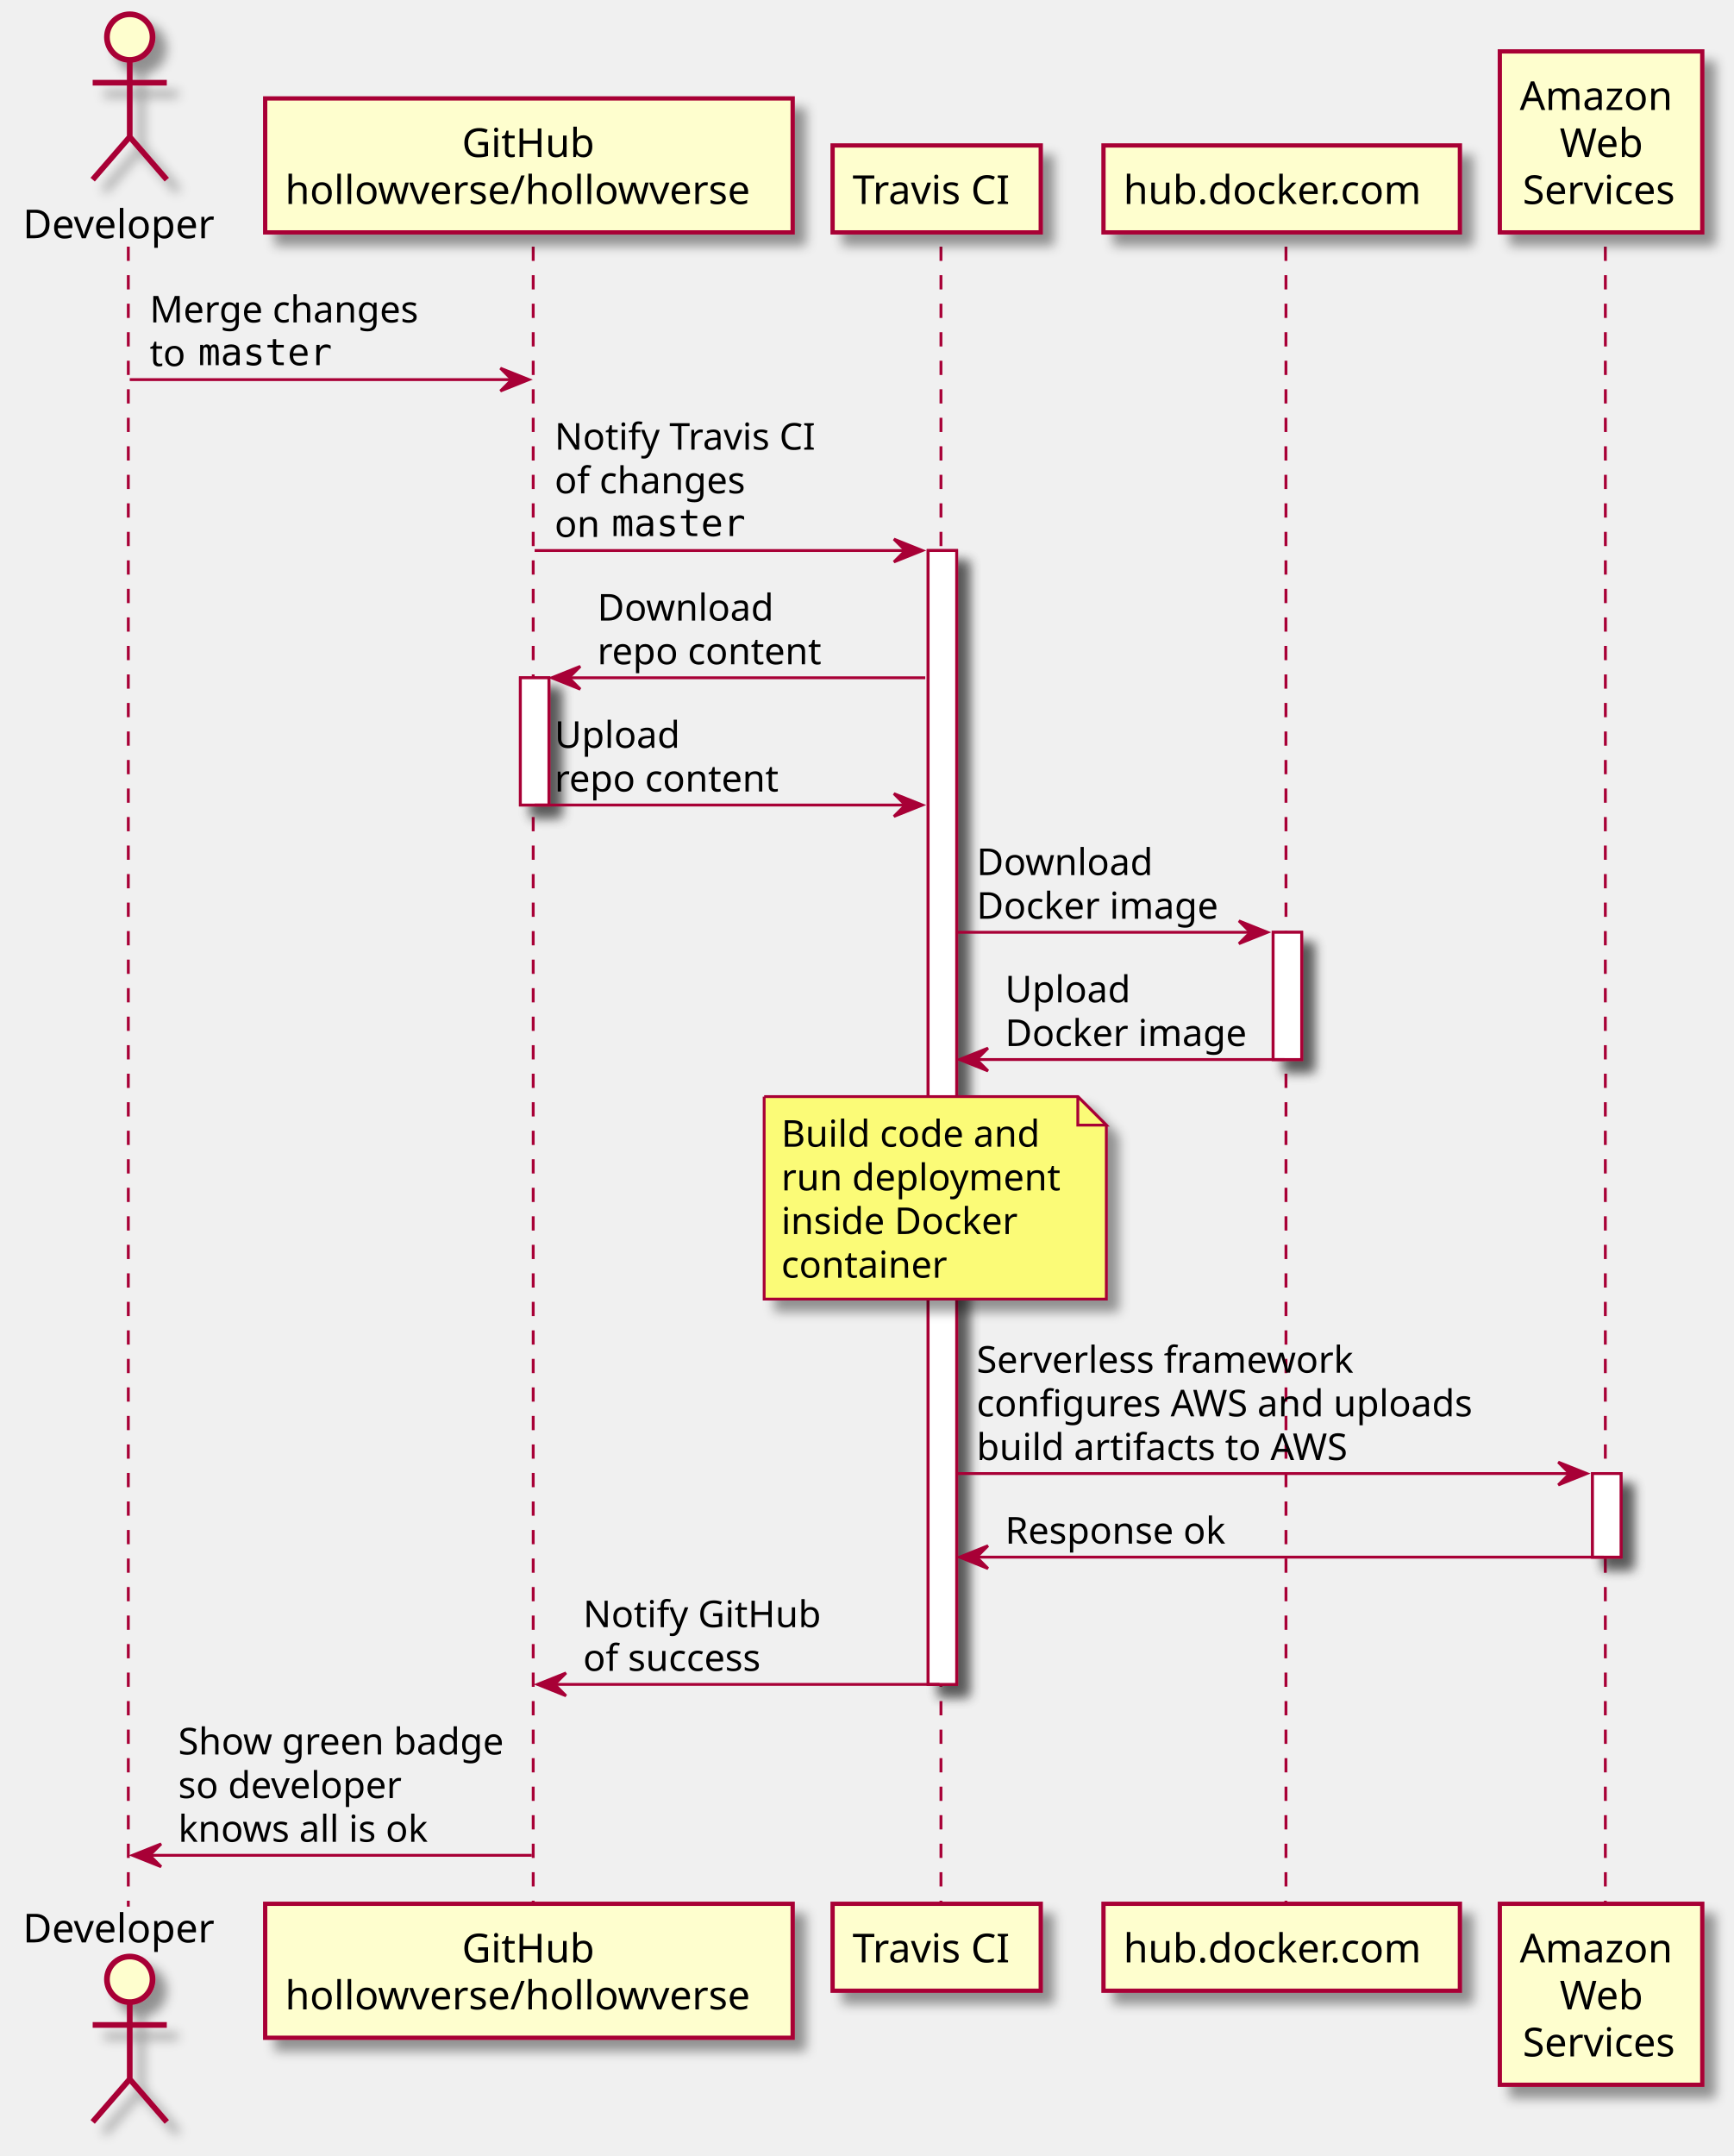
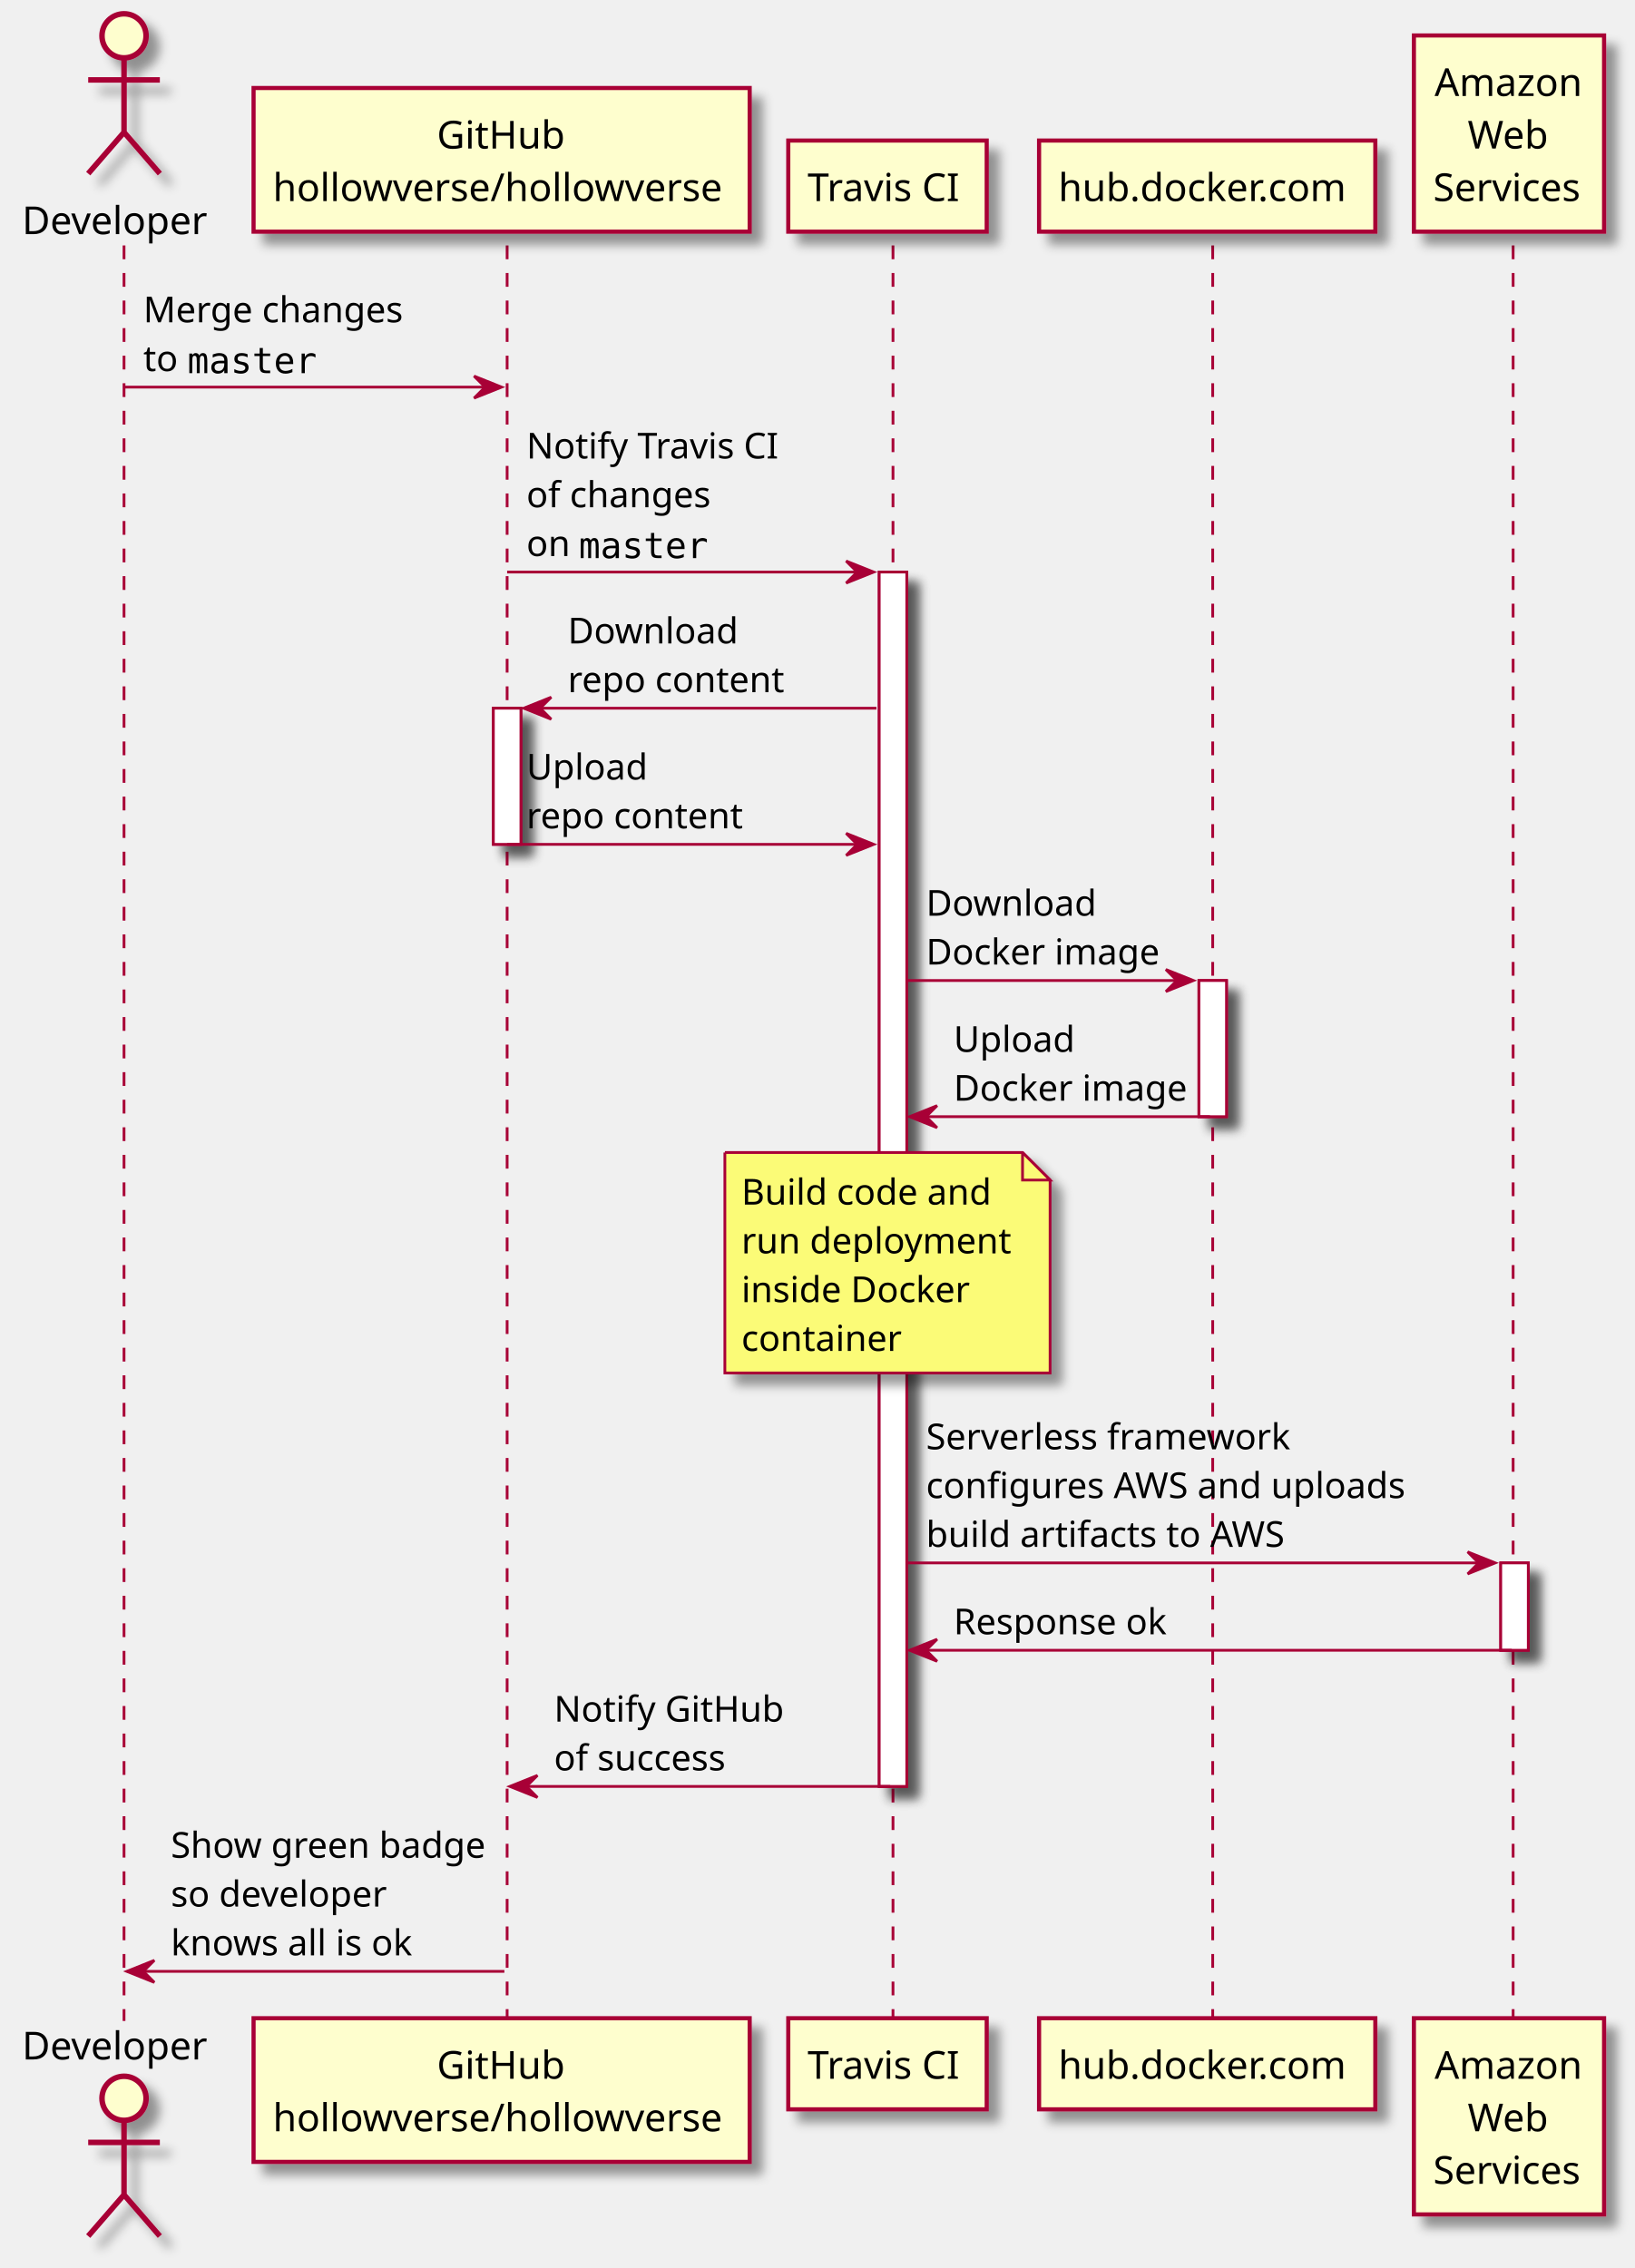
- <svg xmlns="http://www.w3.org/2000/svg" contentScriptType="application/ecmascript" contentStyleType="text/css" height="756px" preserveAspectRatio="none" style="width:608px;height:756px;" version="1.1" viewBox="0 0 608 756" width="608px" zoomAndPan="magnify">
+ <svg xmlns="http://www.w3.org/2000/svg" contentScriptType="application/ecmascript" contentStyleType="text/css" height="823px" preserveAspectRatio="none" style="width:593px;height:823px;" version="1.1" viewBox="0 0 593 823" width="593px" zoomAndPan="magnify">
  <defs>
    <filter height="300%" id="fw2tmj7ysobij" width="300%" x="-1" y="-1">
      <feGaussianBlur result="blurOut" stdDeviation="2.0" />
      <feColorMatrix in="blurOut" result="blurOut2" type="matrix" values="0 0 0 0 0 0 0 0 0 0 0 0 0 0 0 0 0 0 .4 0" />
      <feOffset dx="4.0" dy="4.0" in="blurOut2" result="blurOut3" />
      <feBlend in="SourceGraphic" in2="blurOut3" mode="normal" />
    </filter>
  </defs>
  <g>
-     <rect fill="#FFFFFF" filter="url(#fw2tmj7ysobij)" height="44.621" style="stroke: #A80036; stroke-width: 1.0;" width="10" x="182.5" y="237.662" />
-     <rect fill="#FFFFFF" filter="url(#fw2tmj7ysobij)" height="397.59" style="stroke: #A80036; stroke-width: 1.0;" width="10" x="325.5" y="193.041" />
-     <rect fill="#FFFFFF" filter="url(#fw2tmj7ysobij)" height="44.621" style="stroke: #A80036; stroke-width: 1.0;" width="10" x="446.5" y="326.904" />
-     <rect fill="#FFFFFF" filter="url(#fw2tmj7ysobij)" height="29.311" style="stroke: #A80036; stroke-width: 1.0;" width="10" x="558.5" y="516.699" />
-     <line style="stroke: #A80036; stroke-width: 1.0; stroke-dasharray: 5.0,5.0;" x1="45" x2="45" y1="86.488" y2="668.562" />
-     <line style="stroke: #A80036; stroke-width: 1.0; stroke-dasharray: 5.0,5.0;" x1="187" x2="187" y1="86.488" y2="668.562" />
-     <line style="stroke: #A80036; stroke-width: 1.0; stroke-dasharray: 5.0,5.0;" x1="330" x2="330" y1="86.488" y2="668.562" />
-     <line style="stroke: #A80036; stroke-width: 1.0; stroke-dasharray: 5.0,5.0;" x1="451" x2="451" y1="86.488" y2="668.562" />
-     <line style="stroke: #A80036; stroke-width: 1.0; stroke-dasharray: 5.0,5.0;" x1="563" x2="563" y1="86.488" y2="668.562" />
-     <text fill="#000000" font-family="sans-serif" font-size="14" lengthAdjust="spacingAndGlyphs" textLength="69" x="8" y="83.535">Developer</text>
-     <ellipse cx="45.5" cy="13" fill="#FEFECE" filter="url(#fw2tmj7ysobij)" rx="8" ry="8" style="stroke: #A80036; stroke-width: 2.0;" />
-     <path d="M45.5,21 L45.5,48 M32.5,29 L58.5,29 M45.5,48 L32.5,63 M45.5,48 L58.5,63 " fill="none" filter="url(#fw2tmj7ysobij)" style="stroke: #A80036; stroke-width: 2.0;" />
-     <text fill="#000000" font-family="sans-serif" font-size="14" lengthAdjust="spacingAndGlyphs" textLength="69" x="8" y="681.098">Developer</text>
-     <ellipse cx="45.5" cy="694.051" fill="#FEFECE" filter="url(#fw2tmj7ysobij)" rx="8" ry="8" style="stroke: #A80036; stroke-width: 2.0;" />
-     <path d="M45.5,702.051 L45.5,729.051 M32.5,710.051 L58.5,710.051 M45.5,729.051 L32.5,744.051 M45.5,729.051 L58.5,744.051 " fill="none" filter="url(#fw2tmj7ysobij)" style="stroke: #A80036; stroke-width: 2.0;" />
-     <rect fill="#FEFECE" filter="url(#fw2tmj7ysobij)" height="46.977" style="stroke: #A80036; stroke-width: 1.5;" width="185" x="93" y="34.512" />
-     <text fill="#000000" font-family="sans-serif" font-size="14" lengthAdjust="spacingAndGlyphs" textLength="47" x="162" y="55.047">GitHub</text>
-     <text fill="#000000" font-family="sans-serif" font-size="14" lengthAdjust="spacingAndGlyphs" textLength="171" x="100" y="71.535">hollowverse/hollowverse</text>
-     <rect fill="#FEFECE" filter="url(#fw2tmj7ysobij)" height="46.977" style="stroke: #A80036; stroke-width: 1.5;" width="185" x="93" y="667.562" />
-     <text fill="#000000" font-family="sans-serif" font-size="14" lengthAdjust="spacingAndGlyphs" textLength="47" x="162" y="688.098">GitHub</text>
-     <text fill="#000000" font-family="sans-serif" font-size="14" lengthAdjust="spacingAndGlyphs" textLength="171" x="100" y="704.586">hollowverse/hollowverse</text>
-     <rect fill="#FEFECE" filter="url(#fw2tmj7ysobij)" height="30.488" style="stroke: #A80036; stroke-width: 1.5;" width="73" x="292" y="51" />
-     <text fill="#000000" font-family="sans-serif" font-size="14" lengthAdjust="spacingAndGlyphs" textLength="59" x="299" y="71.535">Travis CI</text>
-     <rect fill="#FEFECE" filter="url(#fw2tmj7ysobij)" height="30.488" style="stroke: #A80036; stroke-width: 1.5;" width="73" x="292" y="667.562" />
-     <text fill="#000000" font-family="sans-serif" font-size="14" lengthAdjust="spacingAndGlyphs" textLength="59" x="299" y="688.098">Travis CI</text>
-     <rect fill="#FEFECE" filter="url(#fw2tmj7ysobij)" height="30.488" style="stroke: #A80036; stroke-width: 1.5;" width="125" x="387" y="51" />
-     <text fill="#000000" font-family="sans-serif" font-size="14" lengthAdjust="spacingAndGlyphs" textLength="111" x="394" y="71.535">hub.docker.com</text>
-     <rect fill="#FEFECE" filter="url(#fw2tmj7ysobij)" height="30.488" style="stroke: #A80036; stroke-width: 1.5;" width="125" x="387" y="667.562" />
-     <text fill="#000000" font-family="sans-serif" font-size="14" lengthAdjust="spacingAndGlyphs" textLength="111" x="394" y="688.098">hub.docker.com</text>
-     <rect fill="#FEFECE" filter="url(#fw2tmj7ysobij)" height="63.465" style="stroke: #A80036; stroke-width: 1.5;" width="71" x="526" y="18.023" />
-     <text fill="#000000" font-family="sans-serif" font-size="14" lengthAdjust="spacingAndGlyphs" textLength="57" x="533" y="38.559">Amazon</text>
-     <text fill="#000000" font-family="sans-serif" font-size="14" lengthAdjust="spacingAndGlyphs" textLength="29" x="547" y="55.047">Web</text>
-     <text fill="#000000" font-family="sans-serif" font-size="14" lengthAdjust="spacingAndGlyphs" textLength="55" x="534" y="71.535">Services</text>
-     <rect fill="#FEFECE" filter="url(#fw2tmj7ysobij)" height="63.465" style="stroke: #A80036; stroke-width: 1.5;" width="71" x="526" y="667.562" />
-     <text fill="#000000" font-family="sans-serif" font-size="14" lengthAdjust="spacingAndGlyphs" textLength="57" x="533" y="688.098">Amazon</text>
-     <text fill="#000000" font-family="sans-serif" font-size="14" lengthAdjust="spacingAndGlyphs" textLength="29" x="547" y="704.586">Web</text>
-     <text fill="#000000" font-family="sans-serif" font-size="14" lengthAdjust="spacingAndGlyphs" textLength="55" x="534" y="721.074">Services</text>
-     <rect fill="#FFFFFF" filter="url(#fw2tmj7ysobij)" height="44.621" style="stroke: #A80036; stroke-width: 1.0;" width="10" x="182.5" y="237.662" />
-     <rect fill="#FFFFFF" filter="url(#fw2tmj7ysobij)" height="397.59" style="stroke: #A80036; stroke-width: 1.0;" width="10" x="325.5" y="193.041" />
-     <rect fill="#FFFFFF" filter="url(#fw2tmj7ysobij)" height="44.621" style="stroke: #A80036; stroke-width: 1.0;" width="10" x="446.5" y="326.904" />
-     <rect fill="#FFFFFF" filter="url(#fw2tmj7ysobij)" height="29.311" style="stroke: #A80036; stroke-width: 1.0;" width="10" x="558.5" y="516.699" />
-     <polygon fill="#A80036" points="175.5,129.109,185.5,133.109,175.5,137.109,179.5,133.109" style="stroke: #A80036; stroke-width: 1.0;" />
-     <line style="stroke: #A80036; stroke-width: 1.0;" x1="45.5" x2="181.5" y1="133.109" y2="133.109" />
-     <text fill="#000000" font-family="sans-serif" font-size="13" lengthAdjust="spacingAndGlyphs" textLength="94" x="52.5" y="113.057">Merge changes</text>
-     <text fill="#000000" font-family="sans-serif" font-size="13" lengthAdjust="spacingAndGlyphs" textLength="13" x="52.5" y="128.367">to</text>
-     <text fill="#000000" font-family="monospace" font-size="13" lengthAdjust="spacingAndGlyphs" textLength="48" x="69.5" y="128.043">master</text>
-     <polygon fill="#A80036" points="313.5,189.041,323.5,193.041,313.5,197.041,317.5,193.041" style="stroke: #A80036; stroke-width: 1.0;" />
-     <line style="stroke: #A80036; stroke-width: 1.0;" x1="187.5" x2="319.5" y1="193.041" y2="193.041" />
-     <text fill="#000000" font-family="sans-serif" font-size="13" lengthAdjust="spacingAndGlyphs" textLength="98" x="194.5" y="157.678">Notify Travis CI</text>
-     <text fill="#000000" font-family="sans-serif" font-size="13" lengthAdjust="spacingAndGlyphs" textLength="69" x="194.5" y="172.988">of changes</text>
-     <text fill="#000000" font-family="sans-serif" font-size="13" lengthAdjust="spacingAndGlyphs" textLength="16" x="194.5" y="188.299">on</text>
-     <text fill="#000000" font-family="monospace" font-size="13" lengthAdjust="spacingAndGlyphs" textLength="48" x="214.5" y="187.975">master</text>
-     <polygon fill="#A80036" points="203.5,233.662,193.5,237.662,203.5,241.662,199.5,237.662" style="stroke: #A80036; stroke-width: 1.0;" />
-     <line style="stroke: #A80036; stroke-width: 1.0;" x1="197.5" x2="324.5" y1="237.662" y2="237.662" />
-     <text fill="#000000" font-family="sans-serif" font-size="13" lengthAdjust="spacingAndGlyphs" textLength="63" x="209.5" y="217.609">Download</text>
-     <text fill="#000000" font-family="sans-serif" font-size="13" lengthAdjust="spacingAndGlyphs" textLength="80" x="209.5" y="232.92">repo content</text>
-     <polygon fill="#A80036" points="313.5,278.283,323.5,282.283,313.5,286.283,317.5,282.283" style="stroke: #A80036; stroke-width: 1.0;" />
-     <line style="stroke: #A80036; stroke-width: 1.0;" x1="187.5" x2="319.5" y1="282.283" y2="282.283" />
-     <text fill="#000000" font-family="sans-serif" font-size="13" lengthAdjust="spacingAndGlyphs" textLength="44" x="194.5" y="262.231">Upload</text>
-     <text fill="#000000" font-family="sans-serif" font-size="13" lengthAdjust="spacingAndGlyphs" textLength="80" x="194.5" y="277.541">repo content</text>
-     <polygon fill="#A80036" points="434.5,322.904,444.5,326.904,434.5,330.904,438.5,326.904" style="stroke: #A80036; stroke-width: 1.0;" />
-     <line style="stroke: #A80036; stroke-width: 1.0;" x1="335.5" x2="440.5" y1="326.904" y2="326.904" />
-     <text fill="#000000" font-family="sans-serif" font-size="13" lengthAdjust="spacingAndGlyphs" textLength="63" x="342.5" y="306.852">Download</text>
-     <text fill="#000000" font-family="sans-serif" font-size="13" lengthAdjust="spacingAndGlyphs" textLength="87" x="342.5" y="322.162">Docker image</text>
-     <polygon fill="#A80036" points="346.5,367.525,336.5,371.525,346.5,375.525,342.5,371.525" style="stroke: #A80036; stroke-width: 1.0;" />
-     <line style="stroke: #A80036; stroke-width: 1.0;" x1="340.5" x2="450.5" y1="371.525" y2="371.525" />
-     <text fill="#000000" font-family="sans-serif" font-size="13" lengthAdjust="spacingAndGlyphs" textLength="44" x="352.5" y="351.473">Upload</text>
-     <text fill="#000000" font-family="sans-serif" font-size="13" lengthAdjust="spacingAndGlyphs" textLength="87" x="352.5" y="366.783">Docker image</text>
-     <path d="M268,384.525 L268,455.525 L388,455.525 L388,394.525 L378,384.525 L268,384.525 " fill="#FBFB77" filter="url(#fw2tmj7ysobij)" style="stroke: #A80036; stroke-width: 1.0;" />
-     <path d="M378,384.525 L378,394.525 L388,394.525 L378,384.525 " fill="#FBFB77" style="stroke: #A80036; stroke-width: 1.0;" />
-     <text fill="#000000" font-family="sans-serif" font-size="13" lengthAdjust="spacingAndGlyphs" textLength="92" x="274" y="402.094">Build code and</text>
-     <text fill="#000000" font-family="sans-serif" font-size="13" lengthAdjust="spacingAndGlyphs" textLength="99" x="274" y="417.404">run deployment</text>
-     <text fill="#000000" font-family="sans-serif" font-size="13" lengthAdjust="spacingAndGlyphs" textLength="87" x="274" y="432.715">inside Docker</text>
-     <text fill="#000000" font-family="sans-serif" font-size="13" lengthAdjust="spacingAndGlyphs" textLength="59" x="274" y="448.025">container</text>
-     <polygon fill="#A80036" points="546.5,512.699,556.5,516.699,546.5,520.699,550.5,516.699" style="stroke: #A80036; stroke-width: 1.0;" />
-     <line style="stroke: #A80036; stroke-width: 1.0;" x1="335.5" x2="552.5" y1="516.699" y2="516.699" />
-     <text fill="#000000" font-family="sans-serif" font-size="13" lengthAdjust="spacingAndGlyphs" textLength="134" x="342.5" y="481.336">Serverless framework</text>
-     <text fill="#000000" font-family="sans-serif" font-size="13" lengthAdjust="spacingAndGlyphs" textLength="179" x="342.5" y="496.647">configures AWS and uploads</text>
-     <text fill="#000000" font-family="sans-serif" font-size="13" lengthAdjust="spacingAndGlyphs" textLength="136" x="342.5" y="511.957">build artifacts to AWS</text>
-     <polygon fill="#A80036" points="346.5,542.01,336.5,546.01,346.5,550.01,342.5,546.01" style="stroke: #A80036; stroke-width: 1.0;" />
-     <line style="stroke: #A80036; stroke-width: 1.0;" x1="340.5" x2="562.5" y1="546.01" y2="546.01" />
-     <text fill="#000000" font-family="sans-serif" font-size="13" lengthAdjust="spacingAndGlyphs" textLength="80" x="352.5" y="541.268">Response ok</text>
-     <polygon fill="#A80036" points="198.5,586.631,188.5,590.631,198.5,594.631,194.5,590.631" style="stroke: #A80036; stroke-width: 1.0;" />
-     <line style="stroke: #A80036; stroke-width: 1.0;" x1="192.5" x2="329.5" y1="590.631" y2="590.631" />
-     <text fill="#000000" font-family="sans-serif" font-size="13" lengthAdjust="spacingAndGlyphs" textLength="87" x="204.5" y="570.578">Notify GitHub</text>
-     <text fill="#000000" font-family="sans-serif" font-size="13" lengthAdjust="spacingAndGlyphs" textLength="67" x="204.5" y="585.889">of success</text>
-     <polygon fill="#A80036" points="56.5,646.562,46.5,650.562,56.5,654.562,52.5,650.562" style="stroke: #A80036; stroke-width: 1.0;" />
-     <line style="stroke: #A80036; stroke-width: 1.0;" x1="50.5" x2="186.5" y1="650.562" y2="650.562" />
-     <text fill="#000000" font-family="sans-serif" font-size="13" lengthAdjust="spacingAndGlyphs" textLength="114" x="62.5" y="615.199">Show green badge</text>
-     <text fill="#000000" font-family="sans-serif" font-size="13" lengthAdjust="spacingAndGlyphs" textLength="80" x="62.5" y="630.51">so developer</text>
-     <text fill="#000000" font-family="sans-serif" font-size="13" lengthAdjust="spacingAndGlyphs" textLength="95" x="62.5" y="645.82">knows all is ok</text>
+     <rect fill="#FFFFFF" filter="url(#fw2tmj7ysobij)" height="49.407" style="stroke: #A80036; stroke-width: 1.0;" width="10" x="179" y="256.991" />
+     <rect fill="#FFFFFF" filter="url(#fw2tmj7ysobij)" height="440.665" style="stroke: #A80036; stroke-width: 1.0;" width="10" x="319" y="207.583" />
+     <rect fill="#FFFFFF" filter="url(#fw2tmj7ysobij)" height="49.407" style="stroke: #A80036; stroke-width: 1.0;" width="10" x="435" y="355.805" />
+     <rect fill="#FFFFFF" filter="url(#fw2tmj7ysobij)" height="31.704" style="stroke: #A80036; stroke-width: 1.0;" width="10" x="544.5" y="567.138" />
+     <line style="stroke: #A80036; stroke-width: 1.0; stroke-dasharray: 5.0,5.0;" x1="45" x2="45" y1="89.065" y2="733.359" />
+     <line style="stroke: #A80036; stroke-width: 1.0; stroke-dasharray: 5.0,5.0;" x1="184" x2="184" y1="89.065" y2="733.359" />
+     <line style="stroke: #A80036; stroke-width: 1.0; stroke-dasharray: 5.0,5.0;" x1="324" x2="324" y1="89.065" y2="733.359" />
+     <line style="stroke: #A80036; stroke-width: 1.0; stroke-dasharray: 5.0,5.0;" x1="440" x2="440" y1="89.065" y2="733.359" />
+     <line style="stroke: #A80036; stroke-width: 1.0; stroke-dasharray: 5.0,5.0;" x1="549" x2="549" y1="89.065" y2="733.359" />
+     <text fill="#000000" font-family="sans-serif" font-size="14" lengthAdjust="spacingAndGlyphs" textLength="68" x="8" y="84.964">Developer</text>
+     <ellipse cx="45" cy="13" fill="#FEFECE" filter="url(#fw2tmj7ysobij)" rx="8" ry="8" style="stroke: #A80036; stroke-width: 2.0;" />
+     <path d="M45,21 L45,48 M32,29 L58,29 M45,48 L32,63 M45,48 L58,63 " fill="none" filter="url(#fw2tmj7ysobij)" style="stroke: #A80036; stroke-width: 2.0;" />
+     <text fill="#000000" font-family="sans-serif" font-size="14" lengthAdjust="spacingAndGlyphs" textLength="68" x="8" y="747.323">Developer</text>
+     <ellipse cx="45" cy="761.425" fill="#FEFECE" filter="url(#fw2tmj7ysobij)" rx="8" ry="8" style="stroke: #A80036; stroke-width: 2.0;" />
+     <path d="M45,769.425 L45,796.425 M32,777.425 L58,777.425 M45,796.425 L32,811.425 M45,796.425 L58,811.425 " fill="none" filter="url(#fw2tmj7ysobij)" style="stroke: #A80036; stroke-width: 2.0;" />
+     <rect fill="#FEFECE" filter="url(#fw2tmj7ysobij)" height="52.131" style="stroke: #A80036; stroke-width: 1.5;" width="180" x="92" y="31.935" />
+     <text fill="#000000" font-family="sans-serif" font-size="14" lengthAdjust="spacingAndGlyphs" textLength="47" x="158.5" y="53.898">GitHub</text>
+     <text fill="#000000" font-family="sans-serif" font-size="14" lengthAdjust="spacingAndGlyphs" textLength="166" x="99" y="72.964">hollowverse/hollowverse</text>
+     <rect fill="#FEFECE" filter="url(#fw2tmj7ysobij)" height="52.131" style="stroke: #A80036; stroke-width: 1.5;" width="180" x="92" y="732.359" />
+     <text fill="#000000" font-family="sans-serif" font-size="14" lengthAdjust="spacingAndGlyphs" textLength="47" x="158.5" y="754.323">GitHub</text>
+     <text fill="#000000" font-family="sans-serif" font-size="14" lengthAdjust="spacingAndGlyphs" textLength="166" x="99" y="773.389">hollowverse/hollowverse</text>
+     <rect fill="#FEFECE" filter="url(#fw2tmj7ysobij)" height="33.065" style="stroke: #A80036; stroke-width: 1.5;" width="72" x="286" y="51" />
+     <text fill="#000000" font-family="sans-serif" font-size="14" lengthAdjust="spacingAndGlyphs" textLength="58" x="293" y="72.964">Travis CI</text>
+     <rect fill="#FEFECE" filter="url(#fw2tmj7ysobij)" height="33.065" style="stroke: #A80036; stroke-width: 1.5;" width="72" x="286" y="732.359" />
+     <text fill="#000000" font-family="sans-serif" font-size="14" lengthAdjust="spacingAndGlyphs" textLength="58" x="293" y="754.323">Travis CI</text>
+     <rect fill="#FEFECE" filter="url(#fw2tmj7ysobij)" height="33.065" style="stroke: #A80036; stroke-width: 1.5;" width="122" x="377" y="51" />
+     <text fill="#000000" font-family="sans-serif" font-size="14" lengthAdjust="spacingAndGlyphs" textLength="108" x="384" y="72.964">hub.docker.com</text>
+     <rect fill="#FEFECE" filter="url(#fw2tmj7ysobij)" height="33.065" style="stroke: #A80036; stroke-width: 1.5;" width="122" x="377" y="732.359" />
+     <text fill="#000000" font-family="sans-serif" font-size="14" lengthAdjust="spacingAndGlyphs" textLength="108" x="384" y="754.323">hub.docker.com</text>
+     <rect fill="#FEFECE" filter="url(#fw2tmj7ysobij)" height="71.196" style="stroke: #A80036; stroke-width: 1.5;" width="69" x="513" y="12.869" />
+     <text fill="#000000" font-family="sans-serif" font-size="14" lengthAdjust="spacingAndGlyphs" textLength="54" x="520.5" y="34.833">Amazon</text>
+     <text fill="#000000" font-family="sans-serif" font-size="14" lengthAdjust="spacingAndGlyphs" textLength="30" x="532.5" y="53.898">Web</text>
+     <text fill="#000000" font-family="sans-serif" font-size="14" lengthAdjust="spacingAndGlyphs" textLength="55" x="520" y="72.964">Services</text>
+     <rect fill="#FEFECE" filter="url(#fw2tmj7ysobij)" height="71.196" style="stroke: #A80036; stroke-width: 1.5;" width="69" x="513" y="732.359" />
+     <text fill="#000000" font-family="sans-serif" font-size="14" lengthAdjust="spacingAndGlyphs" textLength="54" x="520.5" y="754.323">Amazon</text>
+     <text fill="#000000" font-family="sans-serif" font-size="14" lengthAdjust="spacingAndGlyphs" textLength="30" x="532.5" y="773.389">Web</text>
+     <text fill="#000000" font-family="sans-serif" font-size="14" lengthAdjust="spacingAndGlyphs" textLength="55" x="520" y="792.454">Services</text>
+     <rect fill="#FFFFFF" filter="url(#fw2tmj7ysobij)" height="49.407" style="stroke: #A80036; stroke-width: 1.0;" width="10" x="179" y="256.991" />
+     <rect fill="#FFFFFF" filter="url(#fw2tmj7ysobij)" height="440.665" style="stroke: #A80036; stroke-width: 1.0;" width="10" x="319" y="207.583" />
+     <rect fill="#FFFFFF" filter="url(#fw2tmj7ysobij)" height="49.407" style="stroke: #A80036; stroke-width: 1.0;" width="10" x="435" y="355.805" />
+     <rect fill="#FFFFFF" filter="url(#fw2tmj7ysobij)" height="31.704" style="stroke: #A80036; stroke-width: 1.0;" width="10" x="544.5" y="567.138" />
+     <polygon fill="#A80036" points="172,136.473,182,140.473,172,144.473,176,140.473" style="stroke: #A80036; stroke-width: 1.0;" />
+     <line style="stroke: #A80036; stroke-width: 1.0;" x1="45" x2="178" y1="140.473" y2="140.473" />
+     <text fill="#000000" font-family="sans-serif" font-size="13" lengthAdjust="spacingAndGlyphs" textLength="92" x="52" y="116.96">Merge changes</text>
+     <text fill="#000000" font-family="sans-serif" font-size="13" lengthAdjust="spacingAndGlyphs" textLength="13" x="52" y="134.664">to</text>
+     <text fill="#000000" font-family="monospace" font-size="13" lengthAdjust="spacingAndGlyphs" textLength="48" x="68" y="135.407">master</text>
+     <polygon fill="#A80036" points="307,203.583,317,207.583,307,211.583,311,207.583" style="stroke: #A80036; stroke-width: 1.0;" />
+     <line style="stroke: #A80036; stroke-width: 1.0;" x1="184" x2="313" y1="207.583" y2="207.583" />
+     <text fill="#000000" font-family="sans-serif" font-size="13" lengthAdjust="spacingAndGlyphs" textLength="90" x="191" y="166.368">Notify Travis CI</text>
+     <text fill="#000000" font-family="sans-serif" font-size="13" lengthAdjust="spacingAndGlyphs" textLength="65" x="191" y="184.071">of changes</text>
+     <text fill="#000000" font-family="sans-serif" font-size="13" lengthAdjust="spacingAndGlyphs" textLength="16" x="191" y="201.775">on</text>
+     <text fill="#000000" font-family="monospace" font-size="13" lengthAdjust="spacingAndGlyphs" textLength="48" x="210" y="202.518">master</text>
+     <polygon fill="#A80036" points="200,252.991,190,256.991,200,260.991,196,256.991" style="stroke: #A80036; stroke-width: 1.0;" />
+     <line style="stroke: #A80036; stroke-width: 1.0;" x1="194" x2="318" y1="256.991" y2="256.991" />
+     <text fill="#000000" font-family="sans-serif" font-size="13" lengthAdjust="spacingAndGlyphs" textLength="61" x="206" y="233.478">Download</text>
+     <text fill="#000000" font-family="sans-serif" font-size="13" lengthAdjust="spacingAndGlyphs" textLength="78" x="206" y="251.182">repo content</text>
+     <polygon fill="#A80036" points="307,302.398,317,306.398,307,310.398,311,306.398" style="stroke: #A80036; stroke-width: 1.0;" />
+     <line style="stroke: #A80036; stroke-width: 1.0;" x1="184" x2="313" y1="306.398" y2="306.398" />
+     <text fill="#000000" font-family="sans-serif" font-size="13" lengthAdjust="spacingAndGlyphs" textLength="44" x="191" y="282.886">Upload</text>
+     <text fill="#000000" font-family="sans-serif" font-size="13" lengthAdjust="spacingAndGlyphs" textLength="78" x="191" y="300.589">repo content</text>
+     <polygon fill="#A80036" points="423,351.805,433,355.805,423,359.805,427,355.805" style="stroke: #A80036; stroke-width: 1.0;" />
+     <line style="stroke: #A80036; stroke-width: 1.0;" x1="329" x2="429" y1="355.805" y2="355.805" />
+     <text fill="#000000" font-family="sans-serif" font-size="13" lengthAdjust="spacingAndGlyphs" textLength="61" x="336" y="332.293">Download</text>
+     <text fill="#000000" font-family="sans-serif" font-size="13" lengthAdjust="spacingAndGlyphs" textLength="82" x="336" y="349.997">Docker image</text>
+     <polygon fill="#A80036" points="340,401.212,330,405.212,340,409.212,336,405.212" style="stroke: #A80036; stroke-width: 1.0;" />
+     <line style="stroke: #A80036; stroke-width: 1.0;" x1="334" x2="439" y1="405.212" y2="405.212" />
+     <text fill="#000000" font-family="sans-serif" font-size="13" lengthAdjust="spacingAndGlyphs" textLength="44" x="346" y="381.7">Upload</text>
+     <text fill="#000000" font-family="sans-serif" font-size="13" lengthAdjust="spacingAndGlyphs" textLength="82" x="346" y="399.404">Docker image</text>
+     <path d="M263,418.212 L263,498.212 L381,498.212 L381,428.212 L371,418.212 L263,418.212 " fill="#FBFB77" filter="url(#fw2tmj7ysobij)" style="stroke: #A80036; stroke-width: 1.0;" />
+     <path d="M371,418.212 L371,428.212 L381,428.212 L371,418.212 " fill="#FBFB77" style="stroke: #A80036; stroke-width: 1.0;" />
+     <text fill="#000000" font-family="sans-serif" font-size="13" lengthAdjust="spacingAndGlyphs" textLength="88" x="269" y="437.107">Build code and</text>
+     <text fill="#000000" font-family="sans-serif" font-size="13" lengthAdjust="spacingAndGlyphs" textLength="97" x="269" y="454.811">run deployment</text>
+     <text fill="#000000" font-family="sans-serif" font-size="13" lengthAdjust="spacingAndGlyphs" textLength="80" x="269" y="472.515">inside Docker</text>
+     <text fill="#000000" font-family="sans-serif" font-size="13" lengthAdjust="spacingAndGlyphs" textLength="57" x="269" y="490.218">container</text>
+     <polygon fill="#A80036" points="532.5,563.138,542.5,567.138,532.5,571.138,536.5,567.138" style="stroke: #A80036; stroke-width: 1.0;" />
+     <line style="stroke: #A80036; stroke-width: 1.0;" x1="329" x2="538.5" y1="567.138" y2="567.138" />
+     <text fill="#000000" font-family="sans-serif" font-size="13" lengthAdjust="spacingAndGlyphs" textLength="128" x="336" y="525.922">Serverless framework</text>
+     <text fill="#000000" font-family="sans-serif" font-size="13" lengthAdjust="spacingAndGlyphs" textLength="170" x="336" y="543.625">configures AWS and uploads</text>
+     <text fill="#000000" font-family="sans-serif" font-size="13" lengthAdjust="spacingAndGlyphs" textLength="127" x="336" y="561.329">build artifacts to AWS</text>
+     <polygon fill="#A80036" points="340,594.841,330,598.841,340,602.841,336,598.841" style="stroke: #A80036; stroke-width: 1.0;" />
+     <line style="stroke: #A80036; stroke-width: 1.0;" x1="334" x2="548.5" y1="598.841" y2="598.841" />
+     <text fill="#000000" font-family="sans-serif" font-size="13" lengthAdjust="spacingAndGlyphs" textLength="76" x="346" y="593.033">Response ok</text>
+     <polygon fill="#A80036" points="195,644.249,185,648.249,195,652.249,191,648.249" style="stroke: #A80036; stroke-width: 1.0;" />
+     <line style="stroke: #A80036; stroke-width: 1.0;" x1="189" x2="323" y1="648.249" y2="648.249" />
+     <text fill="#000000" font-family="sans-serif" font-size="13" lengthAdjust="spacingAndGlyphs" textLength="83" x="201" y="624.736">Notify GitHub</text>
+     <text fill="#000000" font-family="sans-serif" font-size="13" lengthAdjust="spacingAndGlyphs" textLength="60" x="201" y="642.44">of success</text>
+     <polygon fill="#A80036" points="56,711.359,46,715.359,56,719.359,52,715.359" style="stroke: #A80036; stroke-width: 1.0;" />
+     <line style="stroke: #A80036; stroke-width: 1.0;" x1="50" x2="183" y1="715.359" y2="715.359" />
+     <text fill="#000000" font-family="sans-serif" font-size="13" lengthAdjust="spacingAndGlyphs" textLength="112" x="62" y="674.144">Show green badge</text>
+     <text fill="#000000" font-family="sans-serif" font-size="13" lengthAdjust="spacingAndGlyphs" textLength="77" x="62" y="691.847">so developer</text>
+     <text fill="#000000" font-family="sans-serif" font-size="13" lengthAdjust="spacingAndGlyphs" textLength="85" x="62" y="709.551">knows all is ok</text>
  </g>
</svg>
